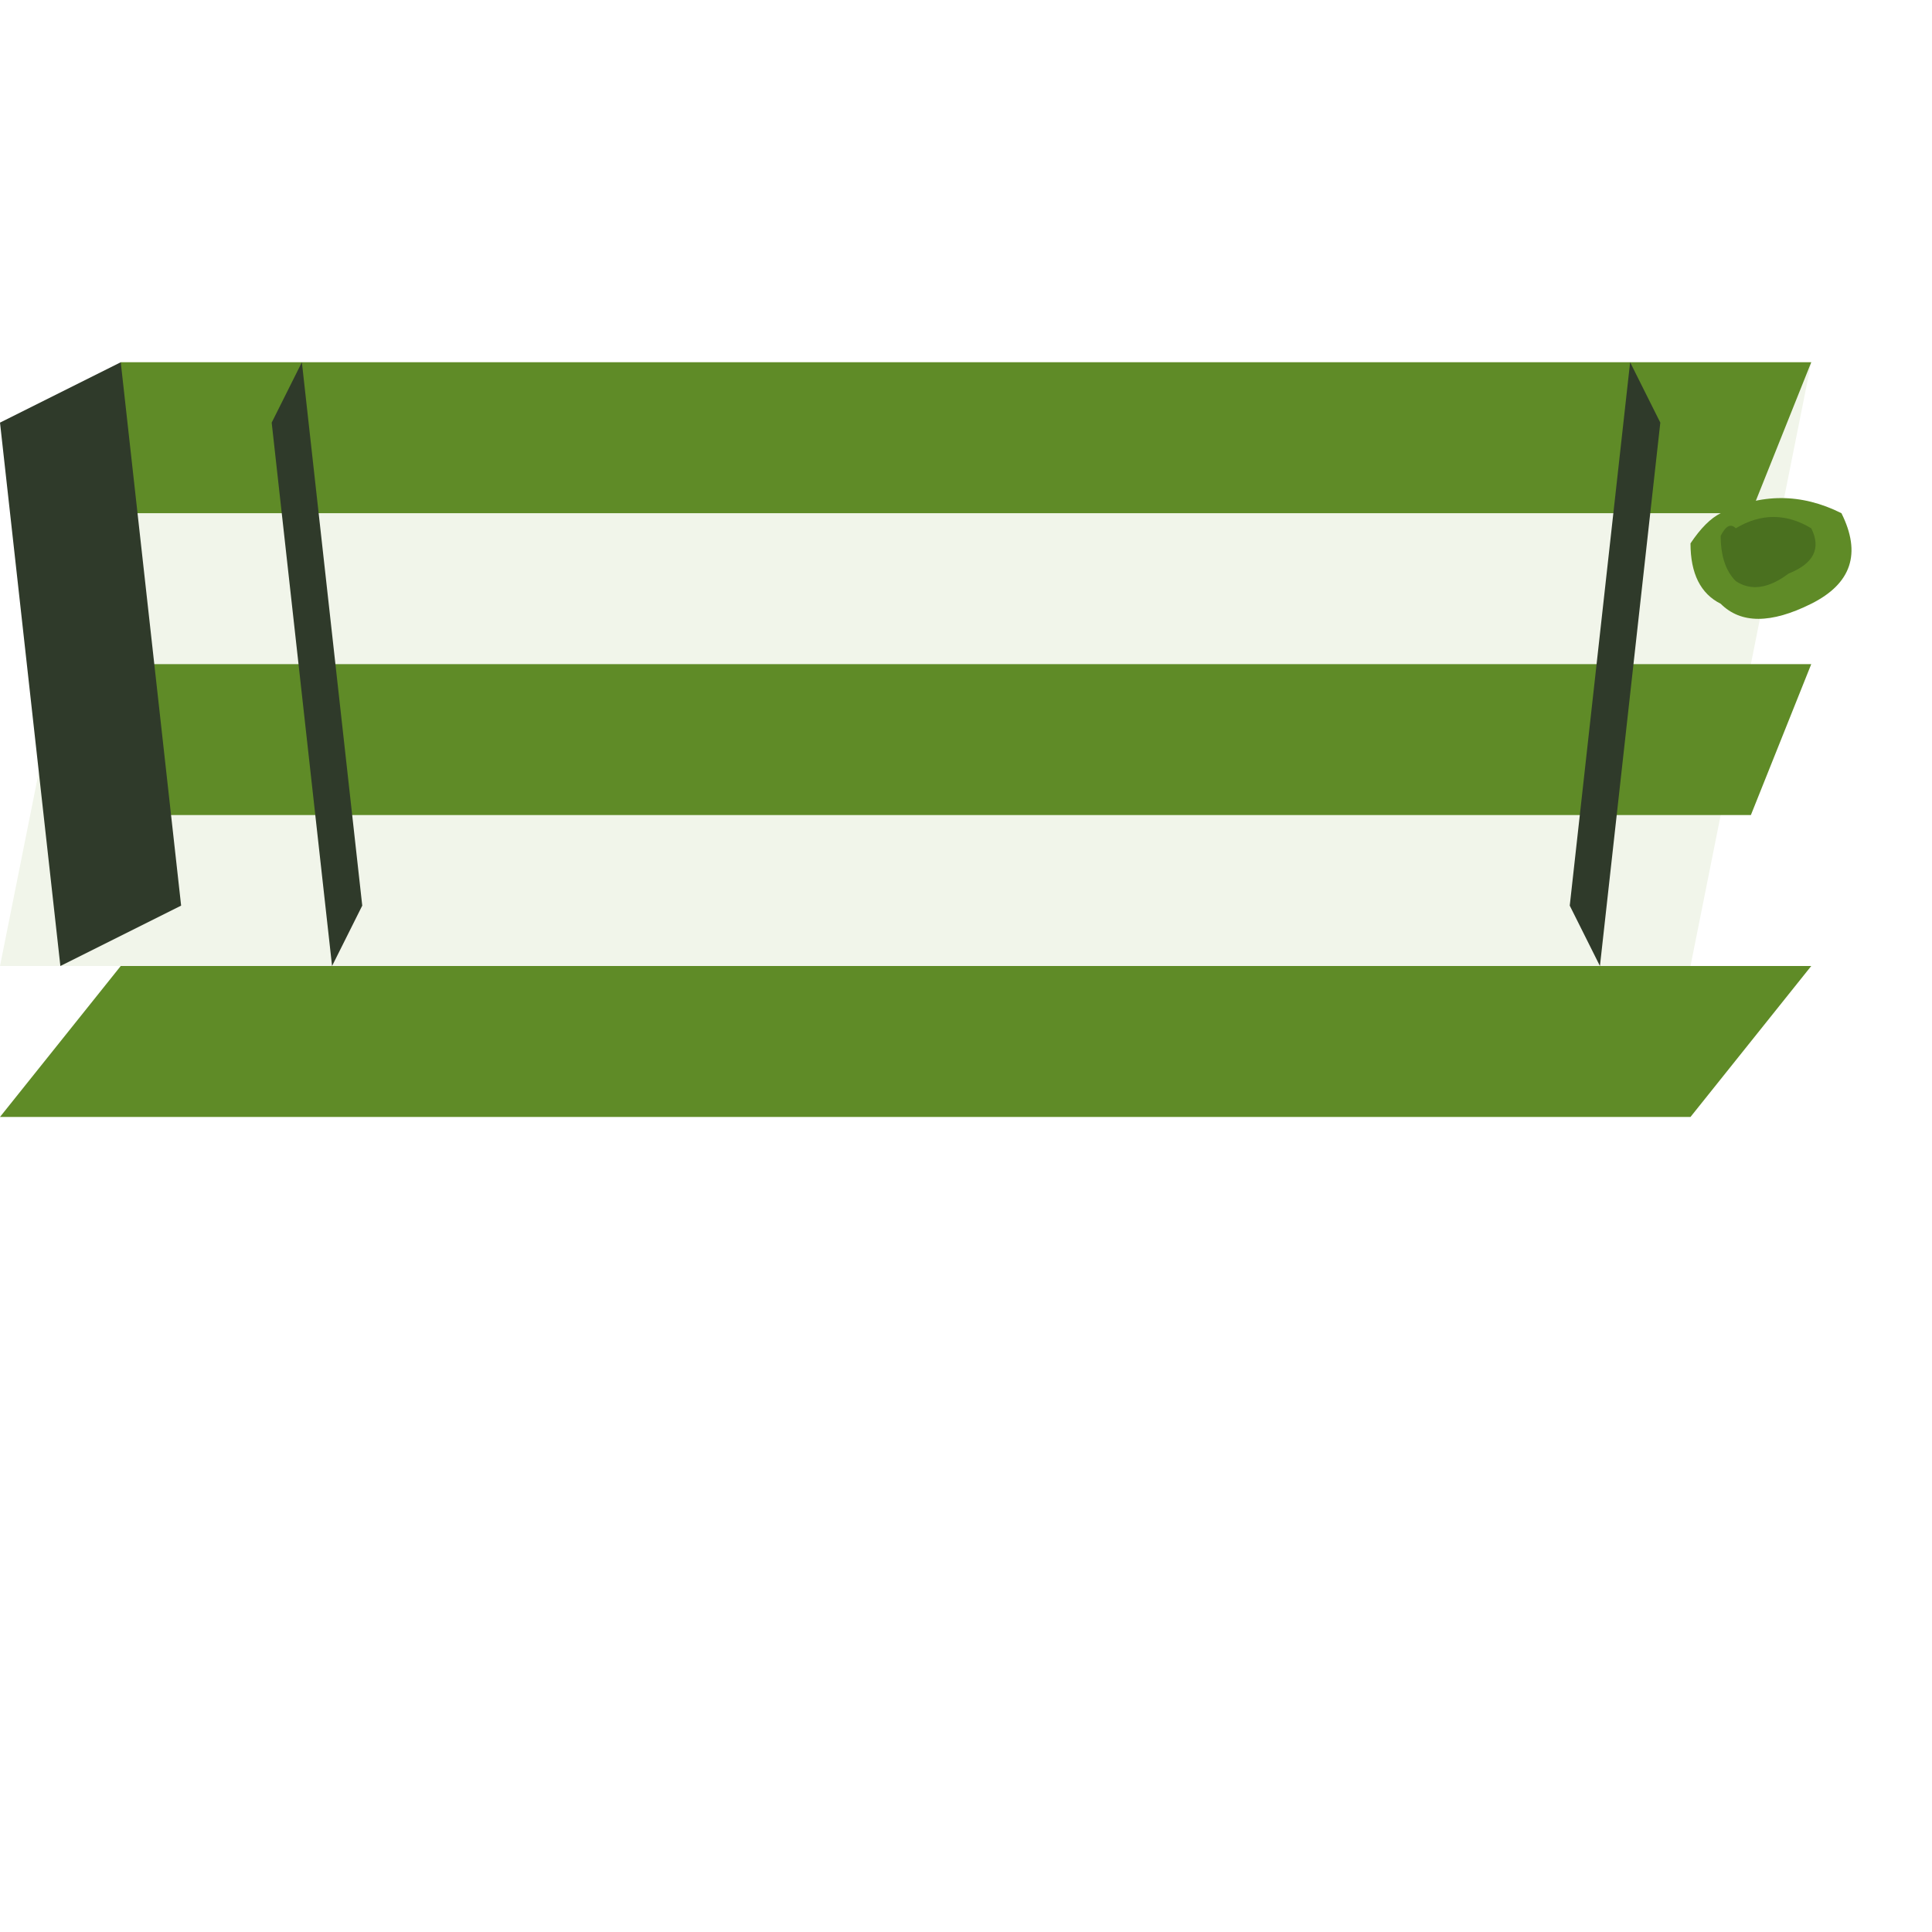
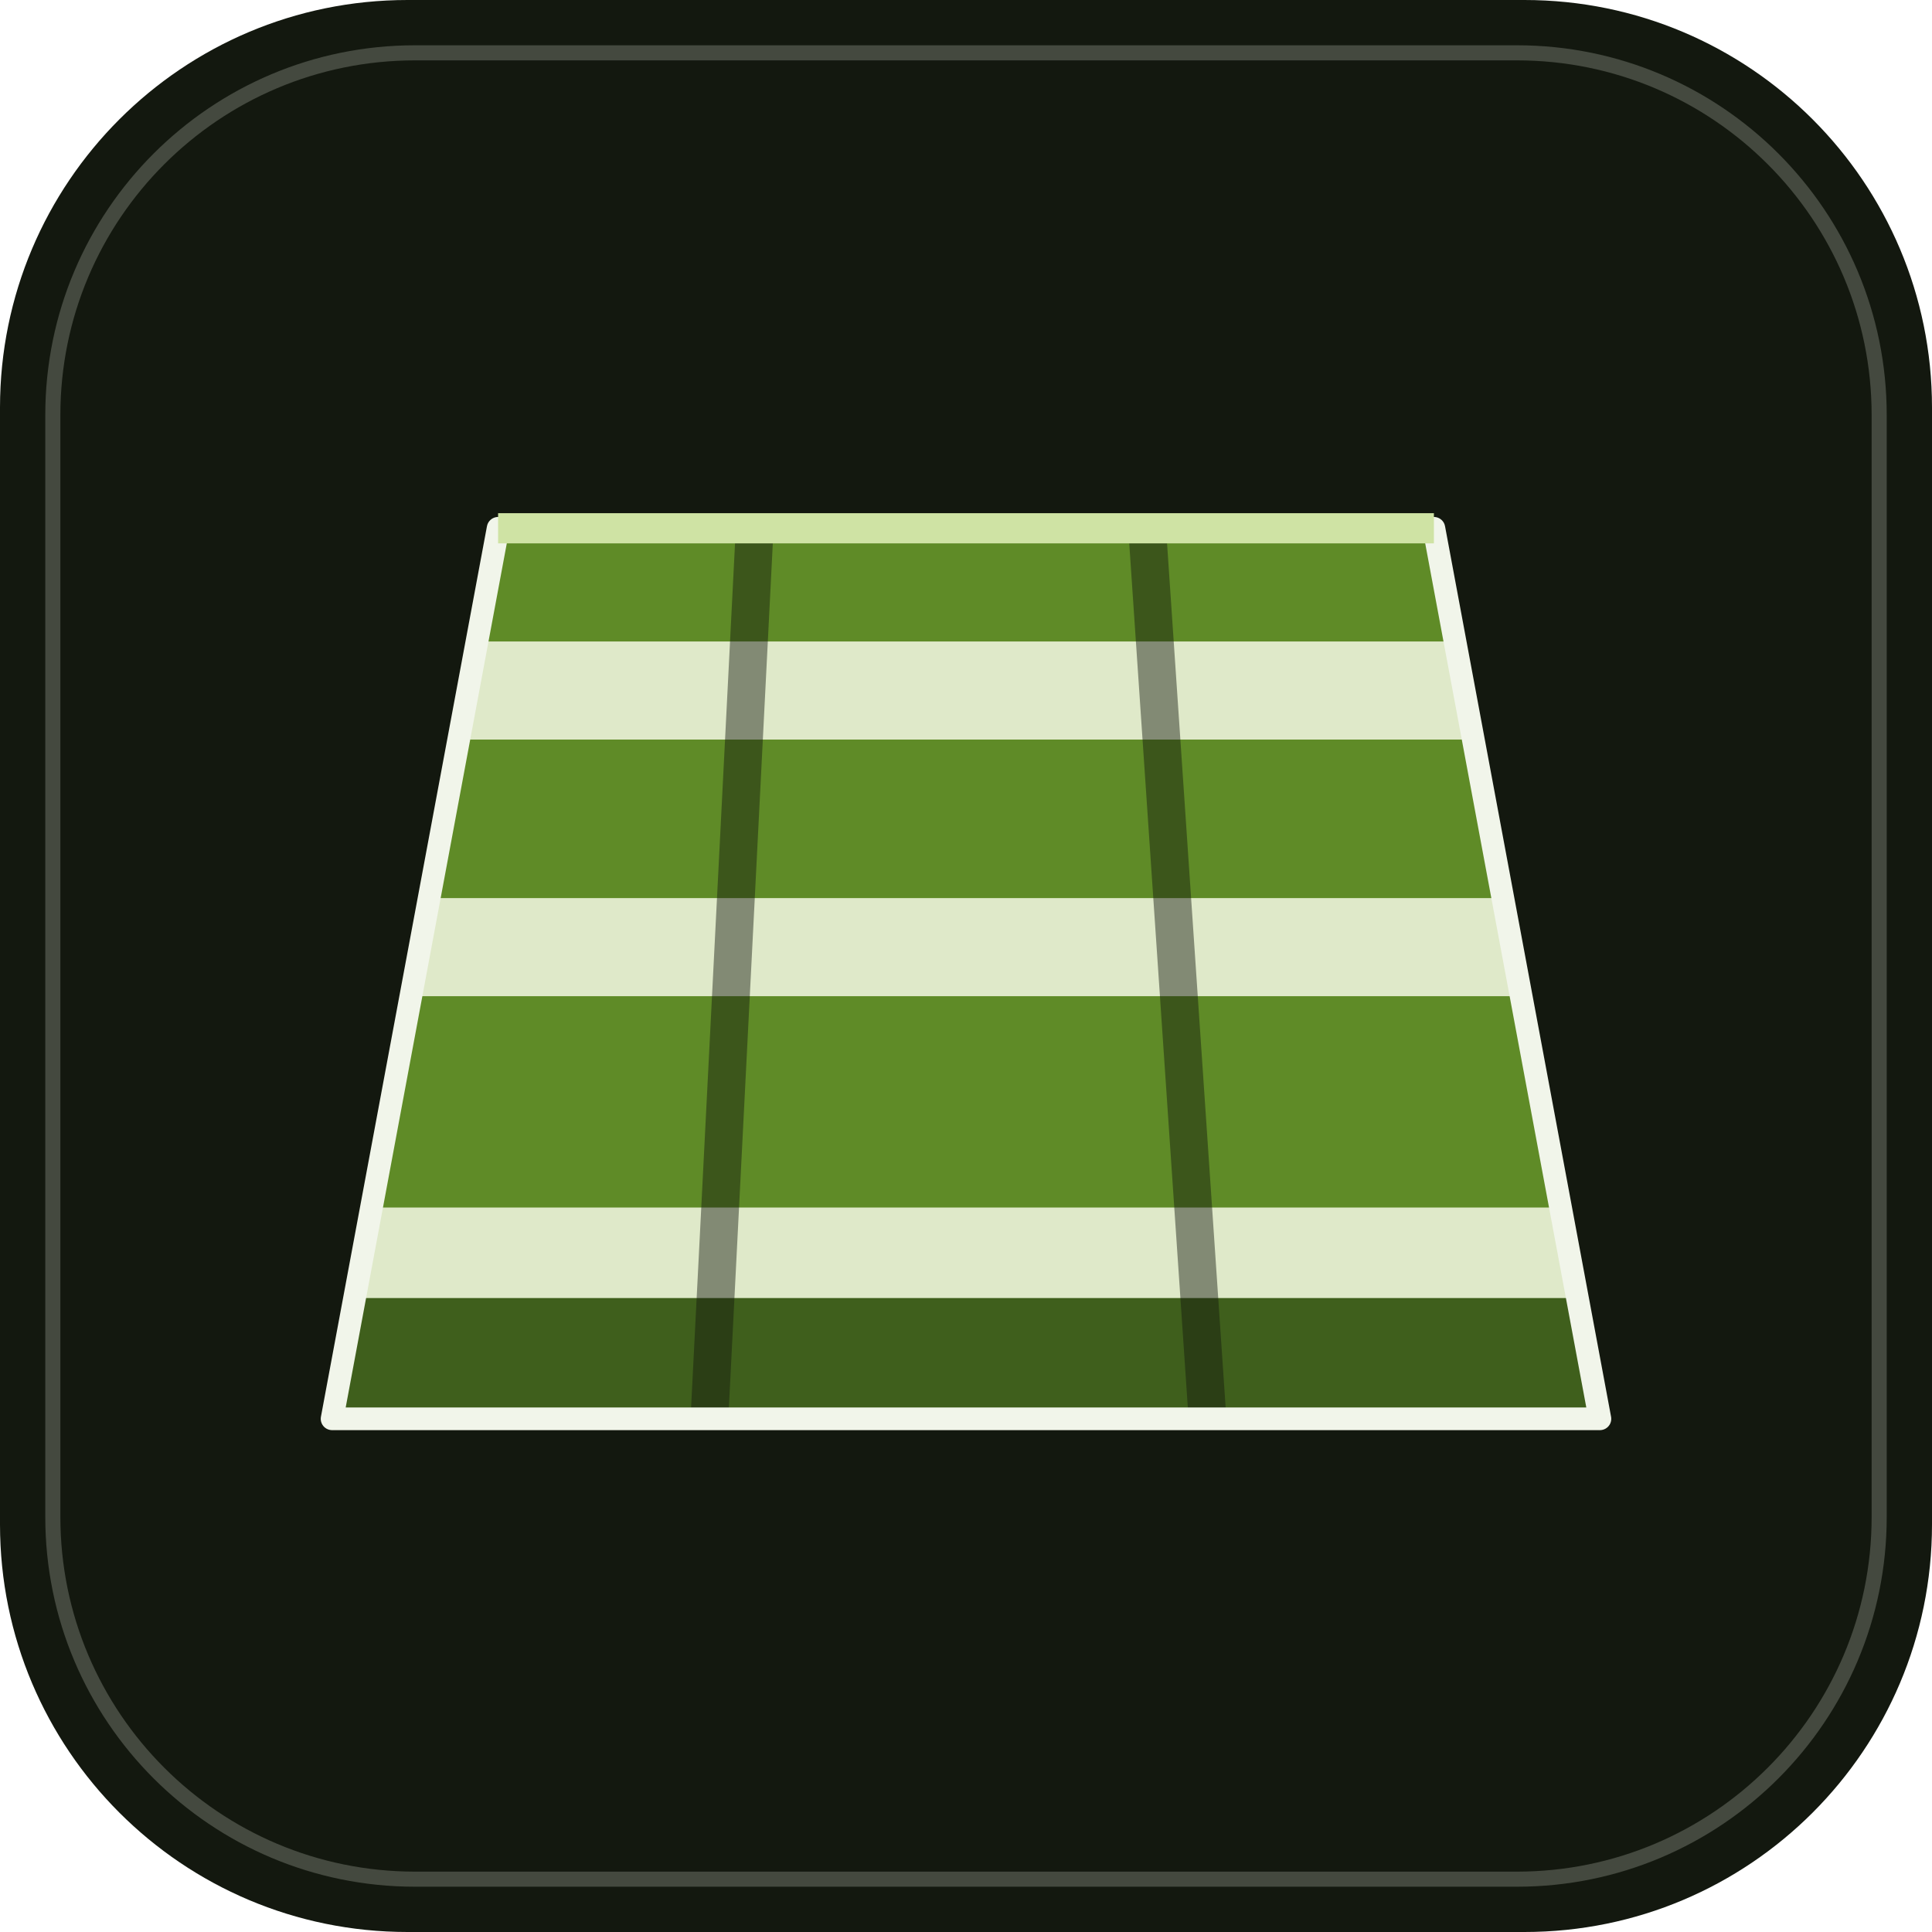
- <svg xmlns="http://www.w3.org/2000/svg" viewBox="0 0 256 256" width="256" height="256" role="img" aria-labelledby="title">
-   <g id="lawn-plane">
-     <path fill="#f1f5ea" d="M16 48 L240 48 L224 128 L0 128 Z" />
-     <path fill="#5f8b27" d="M16 48 L240 48 L232 68 L8 68 Z" />
-     <path fill="#5f8b27" d="M16 88 L240 88 L232 108 L8 108 Z" />
-     <path fill="#5f8b27" d="M16 128 L240 128 L224 148 L0 148 Z" />
-     <path fill="#2f3a2a" d="M40 48 L36 56 L44 128 L48 120 Z" />
-     <path fill="#2f3a2a" d="M216 48 L220 56 L212 128 L208 120 Z" />
-     <path fill="#2f3a2a" d="M16 48 L0 56 L8 128 L24 120 Z" />
-     <path fill="#5f8b27" d="M228 68 Q236 64 244 68 Q248 76 240 80 Q232 84 228 80 Q224 78 224 72 Q226 69 228 68 Z" />
-     <path fill="#4a701f" d="M230 70 Q235 67 240 70 Q242 74 237 76 Q233 79 230 77 Q228 75 228 71 Q229 69 230 70 Z" />
+ <svg xmlns="http://www.w3.org/2000/svg" viewBox="0 0 256 256" width="256" height="256" role="img" aria-labelledby="wdlogo-title">
+   <defs>
+     <clipPath id="wdlawn">
+       <path d="M66 70 H190 L212 188 H44 Z" />
+     </clipPath>
+   </defs>
+   <rect width="256" height="256" rx="54" fill="#13180f" />
+   <rect x="7" y="7" width="242" height="242" rx="48" fill="none" stroke="#f1f5ea" stroke-opacity=".22" stroke-width="2" />
+   <g clip-path="url(#wdlawn)">
+     <rect x="44" y="70" width="168" height="118" fill="#dfe9c9" />
+     <rect x="44" y="70" width="168" height="15" fill="#5f8b27" />
+     <rect x="44" y="98" width="168" height="21" fill="#5f8b27" />
+     <rect x="44" y="132" width="168" height="28" fill="#5f8b27" />
+     <rect x="44" y="172" width="168" height="16" fill="#3f5f1c" />
+     <path d="M100 70 L94 188" stroke="#13180f" stroke-opacity=".45" stroke-width="5" />
+     <path d="M152 70 L160 188" stroke="#13180f" stroke-opacity=".45" stroke-width="5" />
  </g>
+   <path d="M66 70 H190 L212 188 H44 Z" fill="none" stroke="#f1f5ea" stroke-width="3" stroke-linejoin="round" />
+   <path d="M66 70 H190" stroke="#cfe3a4" stroke-width="4" />
</svg>
